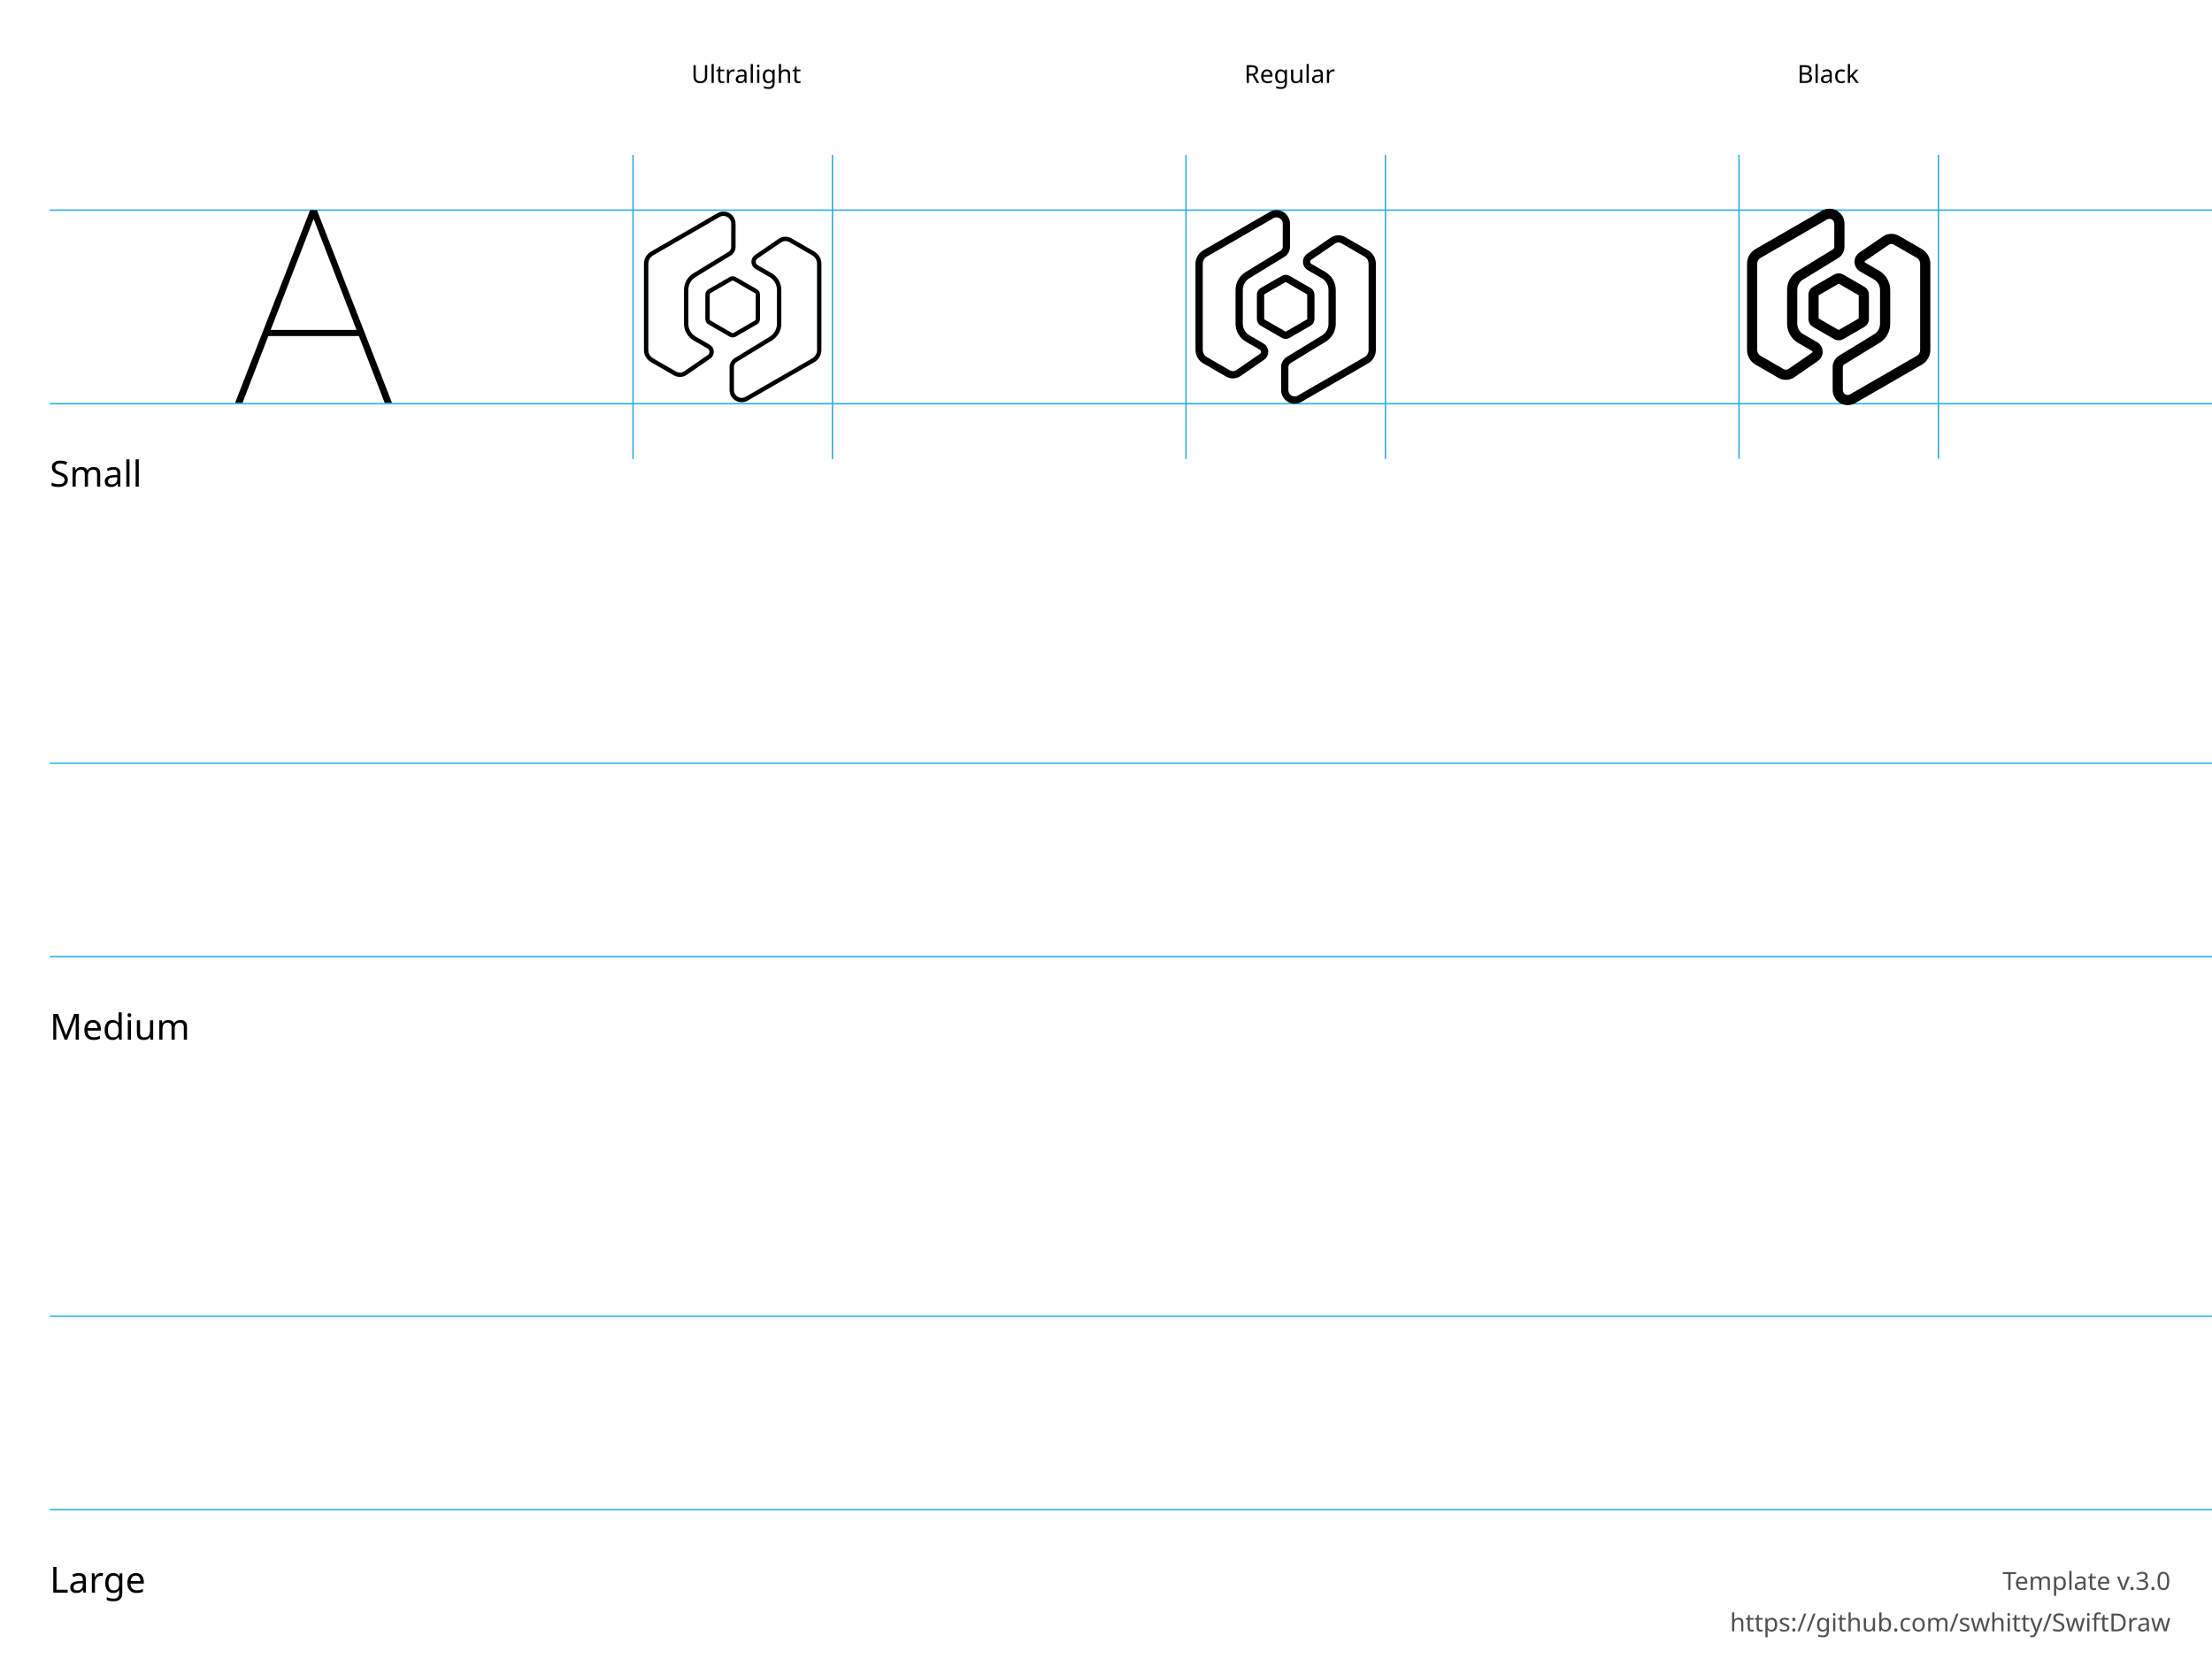
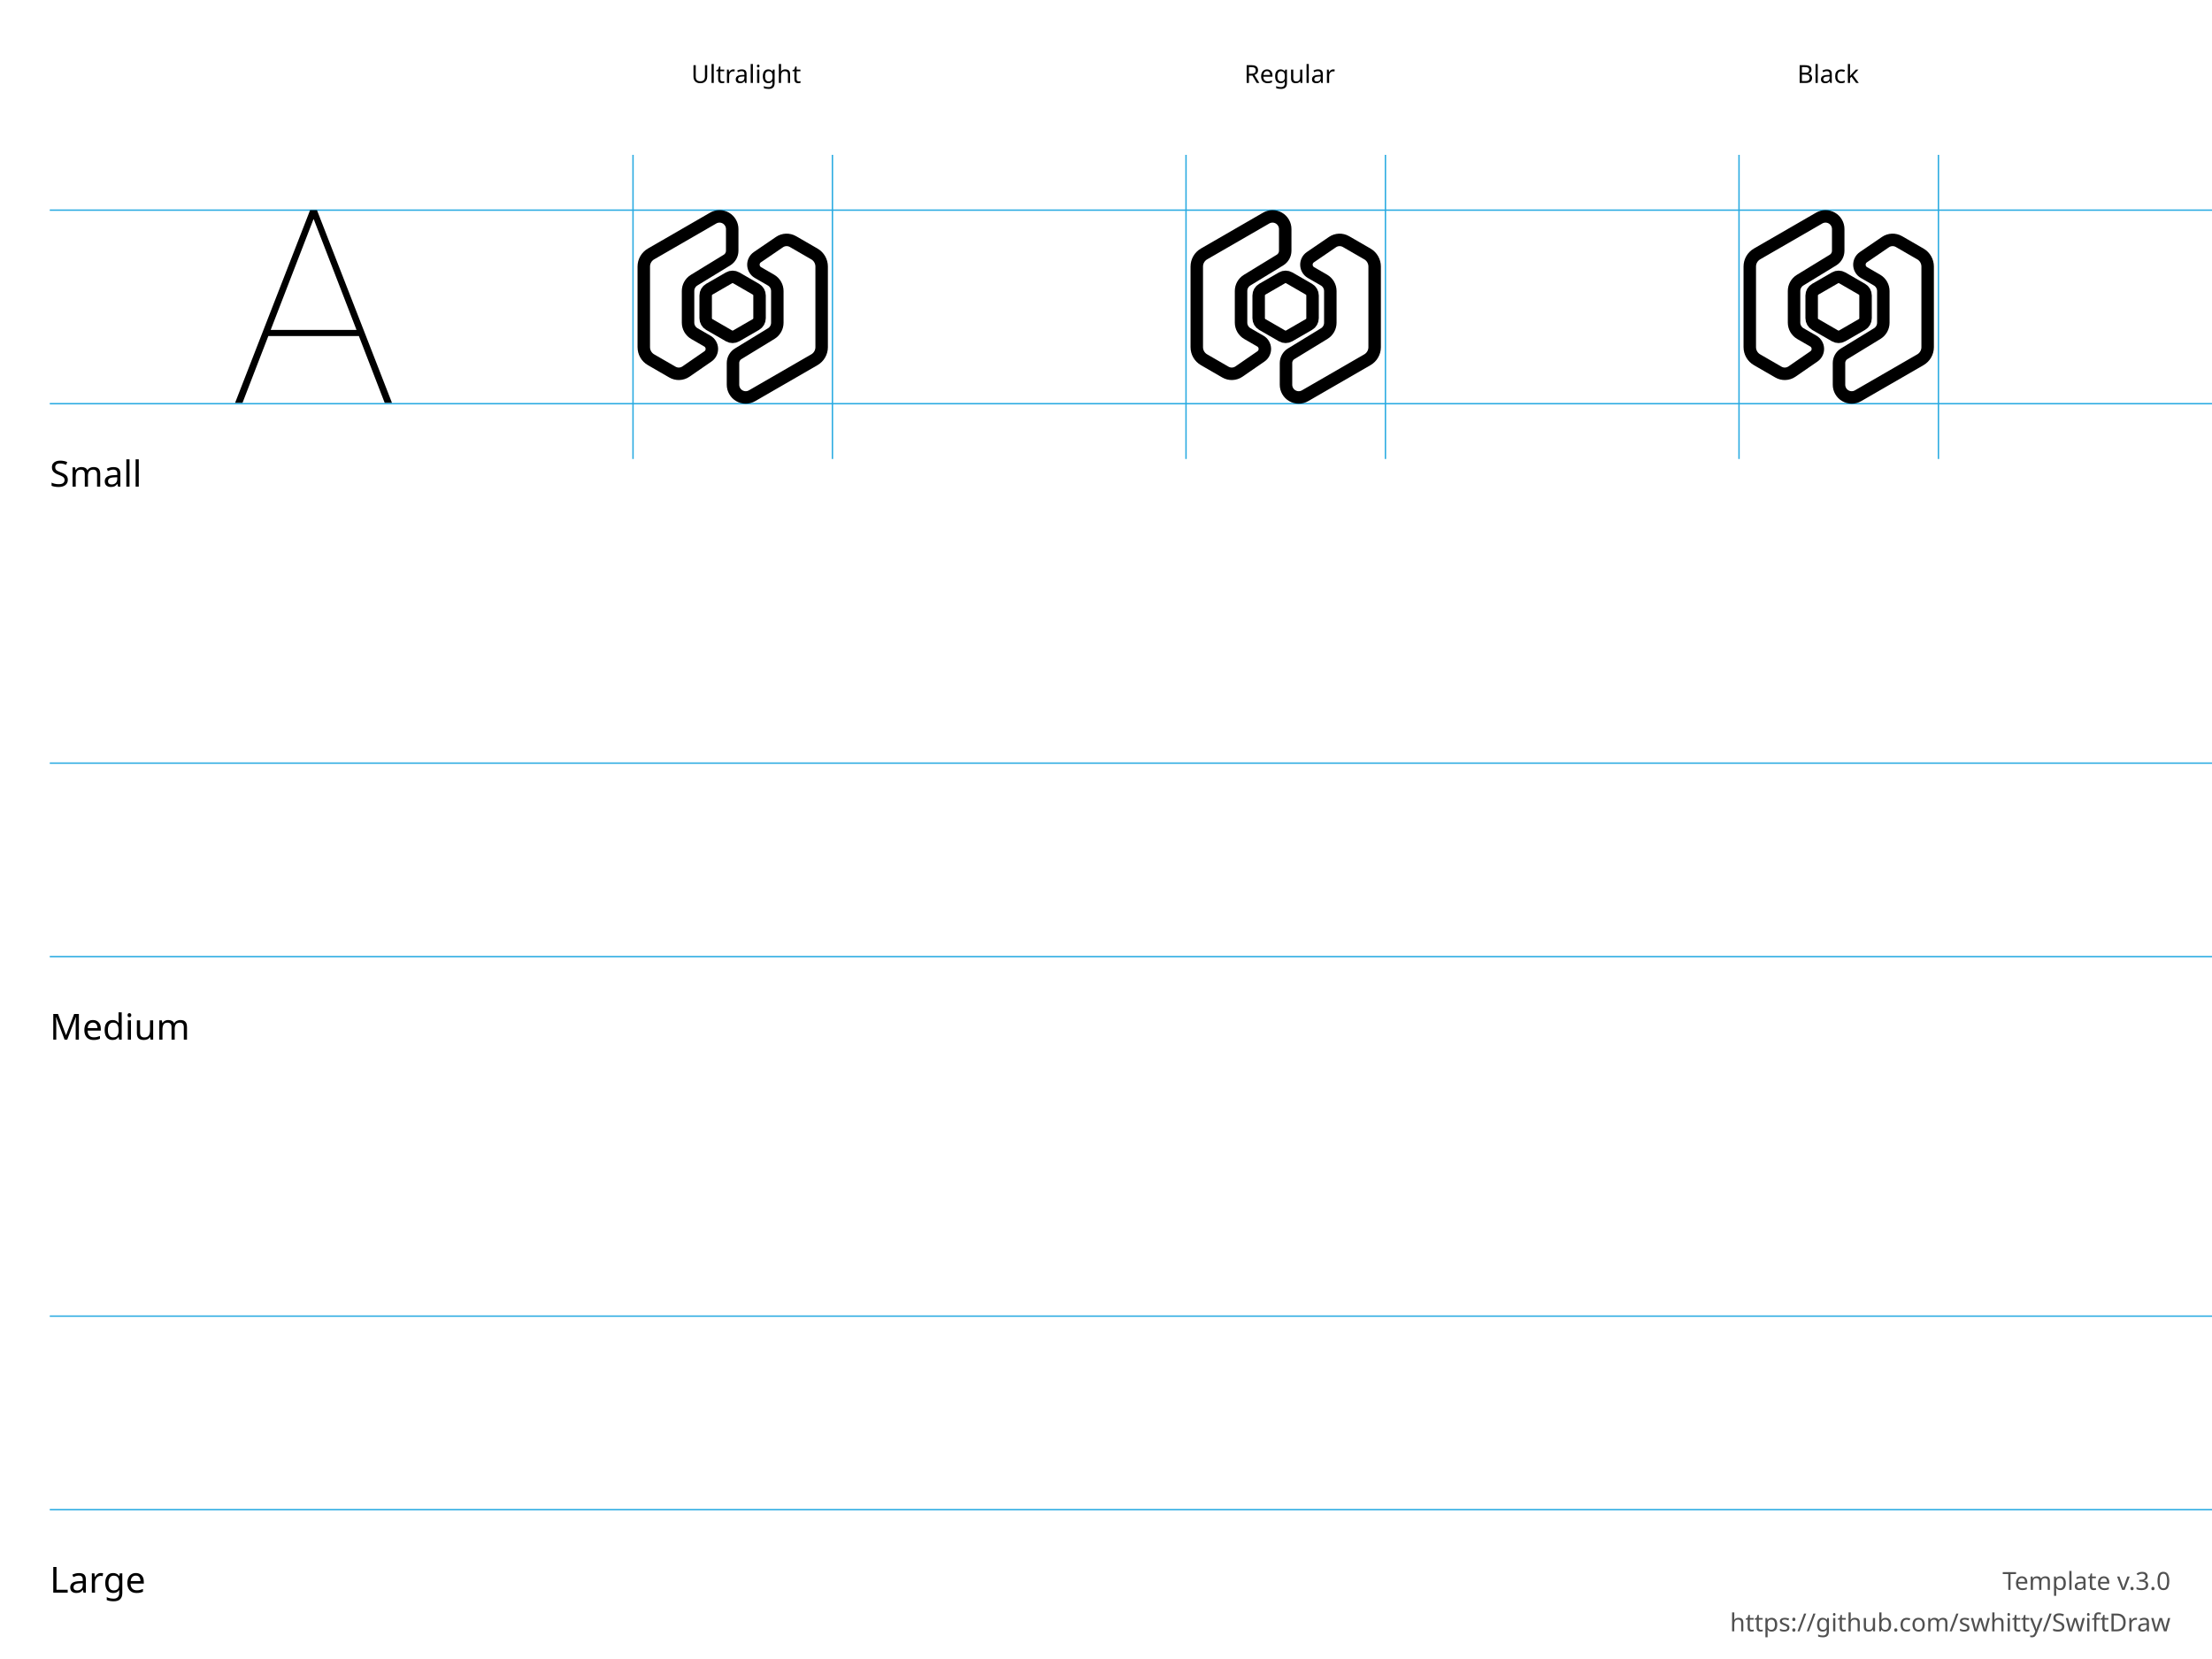
<svg xmlns="http://www.w3.org/2000/svg" height="600" width="800">
  <g id="Notes" font-family="LucidaGrande, 'Lucida Grande', sans-serif" font-size="13">
    <rect fill="white" height="600.0" width="800.0" x="0.0" y="0.0" />
    <g font-size="13">
      <text x="18.0" y="176.0">Small</text>
      <text x="18.0" y="376.0">Medium</text>
      <text x="18.0" y="576.0">Large</text>
    </g>
    <g font-size="9">
      <text x="250.0" y="30.0">Ultralight</text>
      <text x="450.0" y="30.0">Regular</text>
      <text x="650.0" y="30.0">Black</text>
      <text id="template-version" fill="#505050" text-anchor="end" x="785.0" y="575.0">Template v.3.0</text>
      <a href="https://github.com/swhitty/SwiftDraw">
        <text fill="#505050" text-anchor="end" x="785.0" y="590.0">https://github.com/swhitty/SwiftDraw</text>
      </a>
    </g>
  </g>
  <g id="Guides" stroke="rgb(39, 170, 225)" stroke-width="0.5">
    <path id="Capline-S" d="M18,76 l800,0" />
    <path id="H-reference" d="M85,145.755 L87.685,145.755 L113.369,79.287 L114.052,79.287 L114.052,76 L112.148,76 L85,145.755 Z M95.693,121.536 L130.996,121.536 L130.263,119.313 L96.474,119.313 L95.693,121.536 Z M139.15,145.755 L141.787,145.755 L114.638,76 L113.466,76 L113.466,79.287 L139.15,145.755 Z" stroke="none" transform="translate(0,0)" />
    <path id="Baseline-S" d="M18,146 l800,0" />
    <path id="left-margin-Ultralight-S" d="M228.937,56 l0,110" />
    <path id="right-margin-Ultralight-S" d="M301.063,56 l0,110" />
    <path id="left-margin-Regular-S" d="M428.937,56 l0,110" />
    <path id="right-margin-Regular-S" d="M501.063,56 l0,110" />
    <path id="left-margin-Black-S" d="M628.937,56 l0,110" />
    <path id="right-margin-Black-S" d="M701.063,56 l0,110" />
    <path id="Capline-M" d="M18,276 l800,0" />
    <path id="Baseline-M" d="M18,346 l800,0" />
    <path id="Capline-L" d="M18,476 l800,0" />
    <path id="Baseline-L" d="M18,546 l800,0" />
  </g>
  <g id="Symbols">
    <g id="Ultralight-S" transform="translate(0,0)">
-       <g transform="translate(232.368 76) scale(0.087719)">
-         <path d="M566.206 125.756C579.222 116.862 596.183 116.218 609.837 124.101L704.164 178.561C719.325 187.314 728.664 203.49 728.664 220.996V576.45C728.664 593.683 719.614 609.626 704.87 618.47L704.164 618.886L429.493 777.467C417.006 784.677 401.667 784.79 389.09 777.805L388.493 777.467C375.808 770.143 367.993 756.608 367.993 741.96V646.464C367.993 634.969 373.975 624.302 383.783 618.307L529.358 529.325C550.458 516.427 563.329 493.477 563.329 468.746V329.154C563.329 304.185 550.215 281.082 528.852 268.269L527.829 267.667L470.479 234.555L469.789 234.142C462.973 229.909 458.601 222.658 458.04 214.654L457.996 213.852C457.681 205.533 461.526 197.621 468.219 192.727L468.875 192.263L566.206 125.756Z" fill="none" stroke="black" stroke-width="18" />
-         <path d="M313.282 20.493C325.971 13.168 341.604 13.169 354.291 20.498C366.978 27.828 374.789 41.369 374.782 56.021L374.733 151.544C374.727 163.03 368.748 173.688 358.947 179.682L214.078 268.258V268.259C192.982 281.159 180.115 304.106 180.115 328.834V468.166C180.115 493.135 193.227 516.238 214.592 529.051L215.615 529.653L272.551 562.524C279.977 566.812 284.687 574.605 285.03 583.173V583.174C285.375 591.74 281.304 599.885 274.245 604.755L177.468 671.509C164.437 680.497 147.396 681.18 133.688 673.266H133.687L39.5 618.886H39.499C24.339 610.132 15 593.956 15 576.45V220.996C15 203.764 24.05 187.82 38.794 178.977L39.5 178.561L313.282 20.493Z" fill="none" stroke="black" stroke-width="18" />
-         <path d="M363.332 283.872C368.591 280.836 375.072 280.835 380.332 283.872C403.032 296.977 444.346 320.83 467.046 333.937V333.938C472.306 336.974 475.546 342.586 475.546 348.659V448.788C475.546 454.862 472.306 460.473 467.046 463.51V463.511C455.696 470.064 439.692 479.303 423.689 488.543C407.686 497.782 391.682 507.021 380.332 513.574C375.072 516.611 368.591 516.612 363.332 513.575L319.975 488.543C303.971 479.303 287.967 470.063 276.616 463.51C271.357 460.473 268.117 454.86 268.117 448.788V348.659C268.117 342.776 271.158 337.325 276.13 334.229L276.617 333.937L363.332 283.872Z" fill="none" stroke="black" stroke-width="18" />
+       <g transform="translate(230.574 76) scale(0.082063)">
+         <path d="M616.047 356.654C616.047 336.647 605.373 318.16 588.047 308.157L530.697 275.045C518.789 268.17 511.247 255.661 510.725 241.921C510.204 228.181 516.777 215.136 528.13 207.378L625.461 140.871C643.239 128.723 666.407 127.844 685.055 138.61L779.382 193.07C799.184 204.503 811.382 225.631 811.382 248.496V603.95C811.382 626.815 799.184 647.943 779.382 659.376L504.711 817.957C487.385 827.961 466.038 827.961 448.711 817.957C431.385 807.954 420.711 789.467 420.711 769.46V673.964C420.711 657.244 429.412 641.728 443.678 633.008L589.253 544.027C605.896 533.853 616.047 515.752 616.047 496.246V356.654Z" stroke="black" stroke-width="55" fill="none" />
+         <path d="M222.615 495.666C222.615 515.673 233.288 534.16 250.615 544.163L307.551 577.034C319.432 583.894 326.968 596.364 327.518 610.072C328.069 623.78 321.555 636.813 310.262 644.603L213.485 711.357C195.687 723.633 172.412 724.567 153.688 713.757L59.5 659.377C39.698 647.944 27.5 626.816 27.5 603.951V248.497C27.5 225.632 39.698 204.503 59.5 193.07L333.282 35.002C350.613 24.997 371.966 25 389.294 35.01C406.623 45.02 417.292 63.517 417.282 83.528L417.233 179.053C417.224 195.761 408.527 211.263 394.272 219.98L249.403 308.556C232.763 318.731 222.615 336.829 222.615 356.333V495.666Z" stroke="black" stroke-width="55" fill="none" />
+         <path d="M402.997 298.382C412.897 292.666 425.096 292.666 434.997 298.382C457.697 311.487 499.011 335.34 521.711 348.447C531.612 354.163 537.711 364.727 537.711 376.159V476.288C537.711 487.72 531.612 498.284 521.711 504.001C499.011 517.107 457.697 540.959 434.997 554.065C425.096 559.781 412.897 559.781 402.997 554.065C380.296 540.959 338.983 517.107 316.282 504.001C306.382 498.284 300.282 487.72 300.282 476.288V376.159C300.282 364.727 306.382 354.163 316.282 348.447C338.983 335.34 380.296 311.487 402.997 298.382Z" stroke="black" stroke-width="55" fill="none" />
      </g>
    </g>
    <g id="Regular-S" transform="translate(0,0)">
-       <g transform="translate(432.368 76) scale(0.087719)">
-         <path d="M566.206 125.756C579.222 116.862 596.183 116.218 609.837 124.101L704.164 178.561C719.325 187.314 728.664 203.49 728.664 220.996V576.45C728.664 593.683 719.614 609.626 704.87 618.47L704.164 618.886L429.493 777.467C417.006 784.677 401.667 784.79 389.09 777.805L388.493 777.467C375.808 770.143 367.993 756.608 367.993 741.96V646.464C367.993 634.969 373.975 624.302 383.783 618.307L529.358 529.325C550.458 516.427 563.329 493.477 563.329 468.746V329.154C563.329 304.185 550.215 281.082 528.852 268.269L527.829 267.667L470.479 234.555L469.789 234.142C462.973 229.909 458.601 222.658 458.04 214.654L457.996 213.852C457.681 205.533 461.526 197.621 468.219 192.727L468.875 192.263L566.206 125.756Z" fill="none" stroke="black" stroke-width="30" />
-         <path d="M313.282 20.493C325.971 13.168 341.604 13.169 354.291 20.498C366.978 27.828 374.789 41.369 374.782 56.021L374.733 151.544C374.727 163.03 368.748 173.688 358.947 179.682L214.078 268.258V268.259C192.982 281.159 180.115 304.106 180.115 328.834V468.166C180.115 493.135 193.227 516.238 214.592 529.051L215.615 529.653L272.551 562.524C279.977 566.812 284.687 574.605 285.03 583.173V583.174C285.375 591.74 281.304 599.885 274.245 604.755L177.468 671.509C164.437 680.497 147.396 681.18 133.688 673.266H133.687L39.5 618.886H39.499C24.339 610.132 15 593.956 15 576.45V220.996C15 203.764 24.05 187.82 38.794 178.977L39.5 178.561L313.282 20.493Z" fill="none" stroke="black" stroke-width="30" />
-         <path d="M363.332 283.872C368.591 280.836 375.072 280.835 380.332 283.872C403.032 296.977 444.346 320.83 467.046 333.937V333.938C472.306 336.974 475.546 342.586 475.546 348.659V448.788C475.546 454.862 472.306 460.473 467.046 463.51V463.511C455.696 470.064 439.692 479.303 423.689 488.543C407.686 497.782 391.682 507.021 380.332 513.574C375.072 516.611 368.591 516.612 363.332 513.575L319.975 488.543C303.971 479.303 287.967 470.063 276.616 463.51C271.357 460.473 268.117 454.86 268.117 448.788V348.659C268.117 342.776 271.158 337.325 276.13 334.229L276.617 333.937L363.332 283.872Z" fill="none" stroke="black" stroke-width="30" />
+       <g transform="translate(430.574 76) scale(0.082063)">
+         <path d="M616.047 356.654C616.047 336.647 605.373 318.16 588.047 308.157L530.697 275.045C518.789 268.17 511.247 255.661 510.725 241.921C510.204 228.181 516.777 215.136 528.13 207.378L625.461 140.871C643.239 128.723 666.407 127.844 685.055 138.61L779.382 193.07C799.184 204.503 811.382 225.631 811.382 248.496V603.95C811.382 626.815 799.184 647.943 779.382 659.376L504.711 817.957C487.385 827.961 466.038 827.961 448.711 817.957C431.385 807.954 420.711 789.467 420.711 769.46V673.964C420.711 657.244 429.412 641.728 443.678 633.008L589.253 544.027C605.896 533.853 616.047 515.752 616.047 496.246V356.654Z" stroke="black" stroke-width="55" fill="none" />
+         <path d="M222.615 495.666C222.615 515.673 233.288 534.16 250.615 544.163L307.551 577.034C319.432 583.894 326.968 596.364 327.518 610.072C328.069 623.78 321.555 636.813 310.262 644.603L213.485 711.357C195.687 723.633 172.412 724.567 153.688 713.757L59.5 659.377C39.698 647.944 27.5 626.816 27.5 603.951V248.497C27.5 225.632 39.698 204.503 59.5 193.07L333.282 35.002C350.613 24.997 371.966 25 389.294 35.01C406.623 45.02 417.292 63.517 417.282 83.528L417.233 179.053C417.224 195.761 408.527 211.263 394.272 219.98L249.403 308.556C232.763 318.731 222.615 336.829 222.615 356.333V495.666Z" stroke="black" stroke-width="55" fill="none" />
+         <path d="M402.997 298.382C412.897 292.666 425.096 292.666 434.997 298.382C457.697 311.487 499.011 335.34 521.711 348.447C531.612 354.163 537.711 364.727 537.711 376.159V476.288C537.711 487.72 531.612 498.284 521.711 504.001C499.011 517.107 457.697 540.959 434.997 554.065C425.096 559.781 412.897 559.781 402.997 554.065C380.296 540.959 338.983 517.107 316.282 504.001C306.382 498.284 300.282 487.72 300.282 476.288V376.159C300.282 364.727 306.382 354.163 316.282 348.447C338.983 335.34 380.296 311.487 402.997 298.382Z" stroke="black" stroke-width="55" fill="none" />
      </g>
    </g>
    <g id="Black-S" transform="translate(0,0)">
-       <g transform="translate(632.368 76) scale(0.087719)">
-         <path d="M566.206 125.756C579.222 116.862 596.183 116.218 609.837 124.101L704.164 178.561C719.325 187.314 728.664 203.49 728.664 220.996V576.45C728.664 593.683 719.614 609.626 704.87 618.47L704.164 618.886L429.493 777.467C417.006 784.677 401.667 784.79 389.09 777.805L388.493 777.467C375.808 770.143 367.993 756.608 367.993 741.96V646.464C367.993 634.969 373.975 624.302 383.783 618.307L529.358 529.325C550.458 516.427 563.329 493.477 563.329 468.746V329.154C563.329 304.185 550.215 281.082 528.852 268.269L527.829 267.667L470.479 234.555L469.789 234.142C462.973 229.909 458.601 222.658 458.04 214.654L457.996 213.852C457.681 205.533 461.526 197.621 468.219 192.727L468.875 192.263L566.206 125.756Z" fill="none" stroke="black" stroke-width="42" />
-         <path d="M313.282 20.493C325.971 13.168 341.604 13.169 354.291 20.498C366.978 27.828 374.789 41.369 374.782 56.021L374.733 151.544C374.727 163.03 368.748 173.688 358.947 179.682L214.078 268.258V268.259C192.982 281.159 180.115 304.106 180.115 328.834V468.166C180.115 493.135 193.227 516.238 214.592 529.051L215.615 529.653L272.551 562.524C279.977 566.812 284.687 574.605 285.03 583.173V583.174C285.375 591.74 281.304 599.885 274.245 604.755L177.468 671.509C164.437 680.497 147.396 681.18 133.688 673.266H133.687L39.5 618.886H39.499C24.339 610.132 15 593.956 15 576.45V220.996C15 203.764 24.05 187.82 38.794 178.977L39.5 178.561L313.282 20.493Z" fill="none" stroke="black" stroke-width="42" />
-         <path d="M363.332 283.872C368.591 280.836 375.072 280.835 380.332 283.872C403.032 296.977 444.346 320.83 467.046 333.937V333.938C472.306 336.974 475.546 342.586 475.546 348.659V448.788C475.546 454.862 472.306 460.473 467.046 463.51V463.511C455.696 470.064 439.692 479.303 423.689 488.543C407.686 497.782 391.682 507.021 380.332 513.574C375.072 516.611 368.591 516.612 363.332 513.575L319.975 488.543C303.971 479.303 287.967 470.063 276.616 463.51C271.357 460.473 268.117 454.86 268.117 448.788V348.659C268.117 342.776 271.158 337.325 276.13 334.229L276.617 333.937L363.332 283.872Z" fill="none" stroke="black" stroke-width="42" />
+       <g transform="translate(630.574 76) scale(0.082063)">
+         <path d="M616.047 356.654C616.047 336.647 605.373 318.16 588.047 308.157L530.697 275.045C518.789 268.17 511.247 255.661 510.725 241.921C510.204 228.181 516.777 215.136 528.13 207.378L625.461 140.871C643.239 128.723 666.407 127.844 685.055 138.61L779.382 193.07C799.184 204.503 811.382 225.631 811.382 248.496V603.95C811.382 626.815 799.184 647.943 779.382 659.376L504.711 817.957C487.385 827.961 466.038 827.961 448.711 817.957C431.385 807.954 420.711 789.467 420.711 769.46V673.964C420.711 657.244 429.412 641.728 443.678 633.008L589.253 544.027C605.896 533.853 616.047 515.752 616.047 496.246V356.654Z" stroke="black" stroke-width="55" fill="none" />
+         <path d="M222.615 495.666C222.615 515.673 233.288 534.16 250.615 544.163L307.551 577.034C319.432 583.894 326.968 596.364 327.518 610.072C328.069 623.78 321.555 636.813 310.262 644.603L213.485 711.357C195.687 723.633 172.412 724.567 153.688 713.757L59.5 659.377C39.698 647.944 27.5 626.816 27.5 603.951V248.497C27.5 225.632 39.698 204.503 59.5 193.07L333.282 35.002C350.613 24.997 371.966 25 389.294 35.01C406.623 45.02 417.292 63.517 417.282 83.528L417.233 179.053C417.224 195.761 408.527 211.263 394.272 219.98L249.403 308.556C232.763 318.731 222.615 336.829 222.615 356.333V495.666Z" stroke="black" stroke-width="55" fill="none" />
+         <path d="M402.997 298.382C412.897 292.666 425.096 292.666 434.997 298.382C457.697 311.487 499.011 335.34 521.711 348.447C531.612 354.163 537.711 364.727 537.711 376.159V476.288C537.711 487.72 531.612 498.284 521.711 504.001C499.011 517.107 457.697 540.959 434.997 554.065C425.096 559.781 412.897 559.781 402.997 554.065C380.296 540.959 338.983 517.107 316.282 504.001C306.382 498.284 300.282 487.72 300.282 476.288V376.159C300.282 364.727 306.382 354.163 316.282 348.447C338.983 335.34 380.296 311.487 402.997 298.382Z" stroke="black" stroke-width="55" fill="none" />
      </g>
    </g>
  </g>
</svg>
